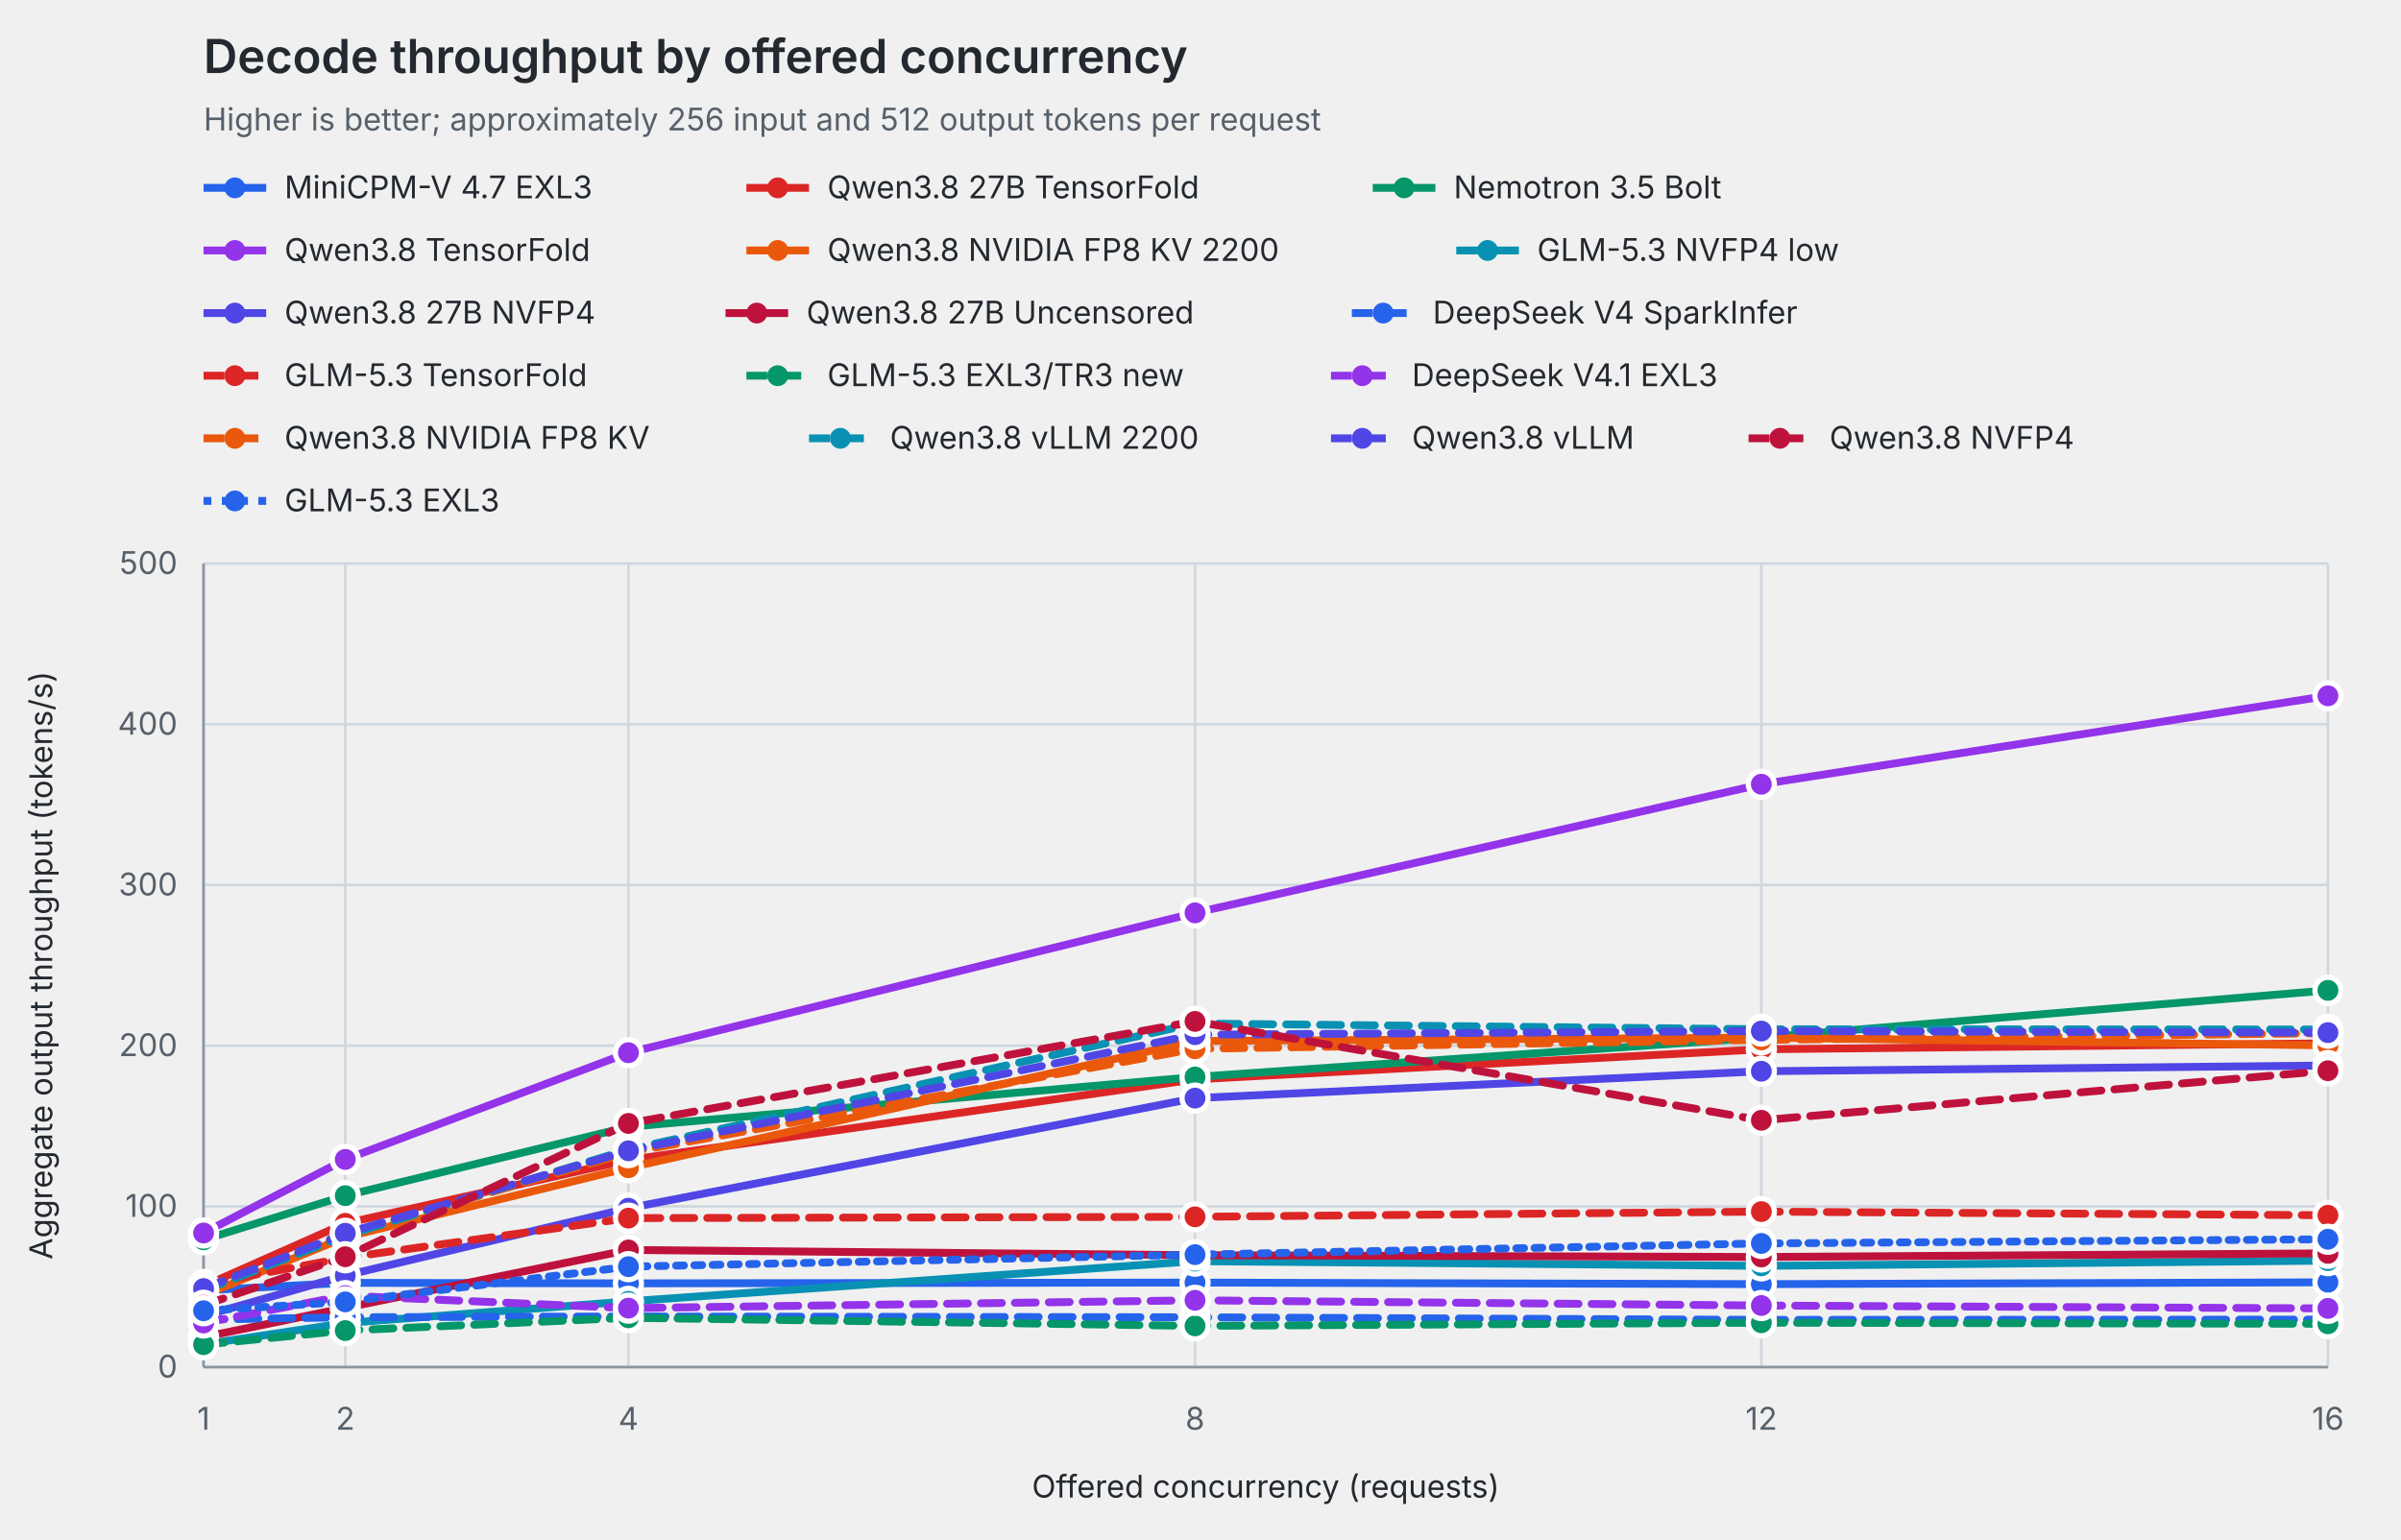
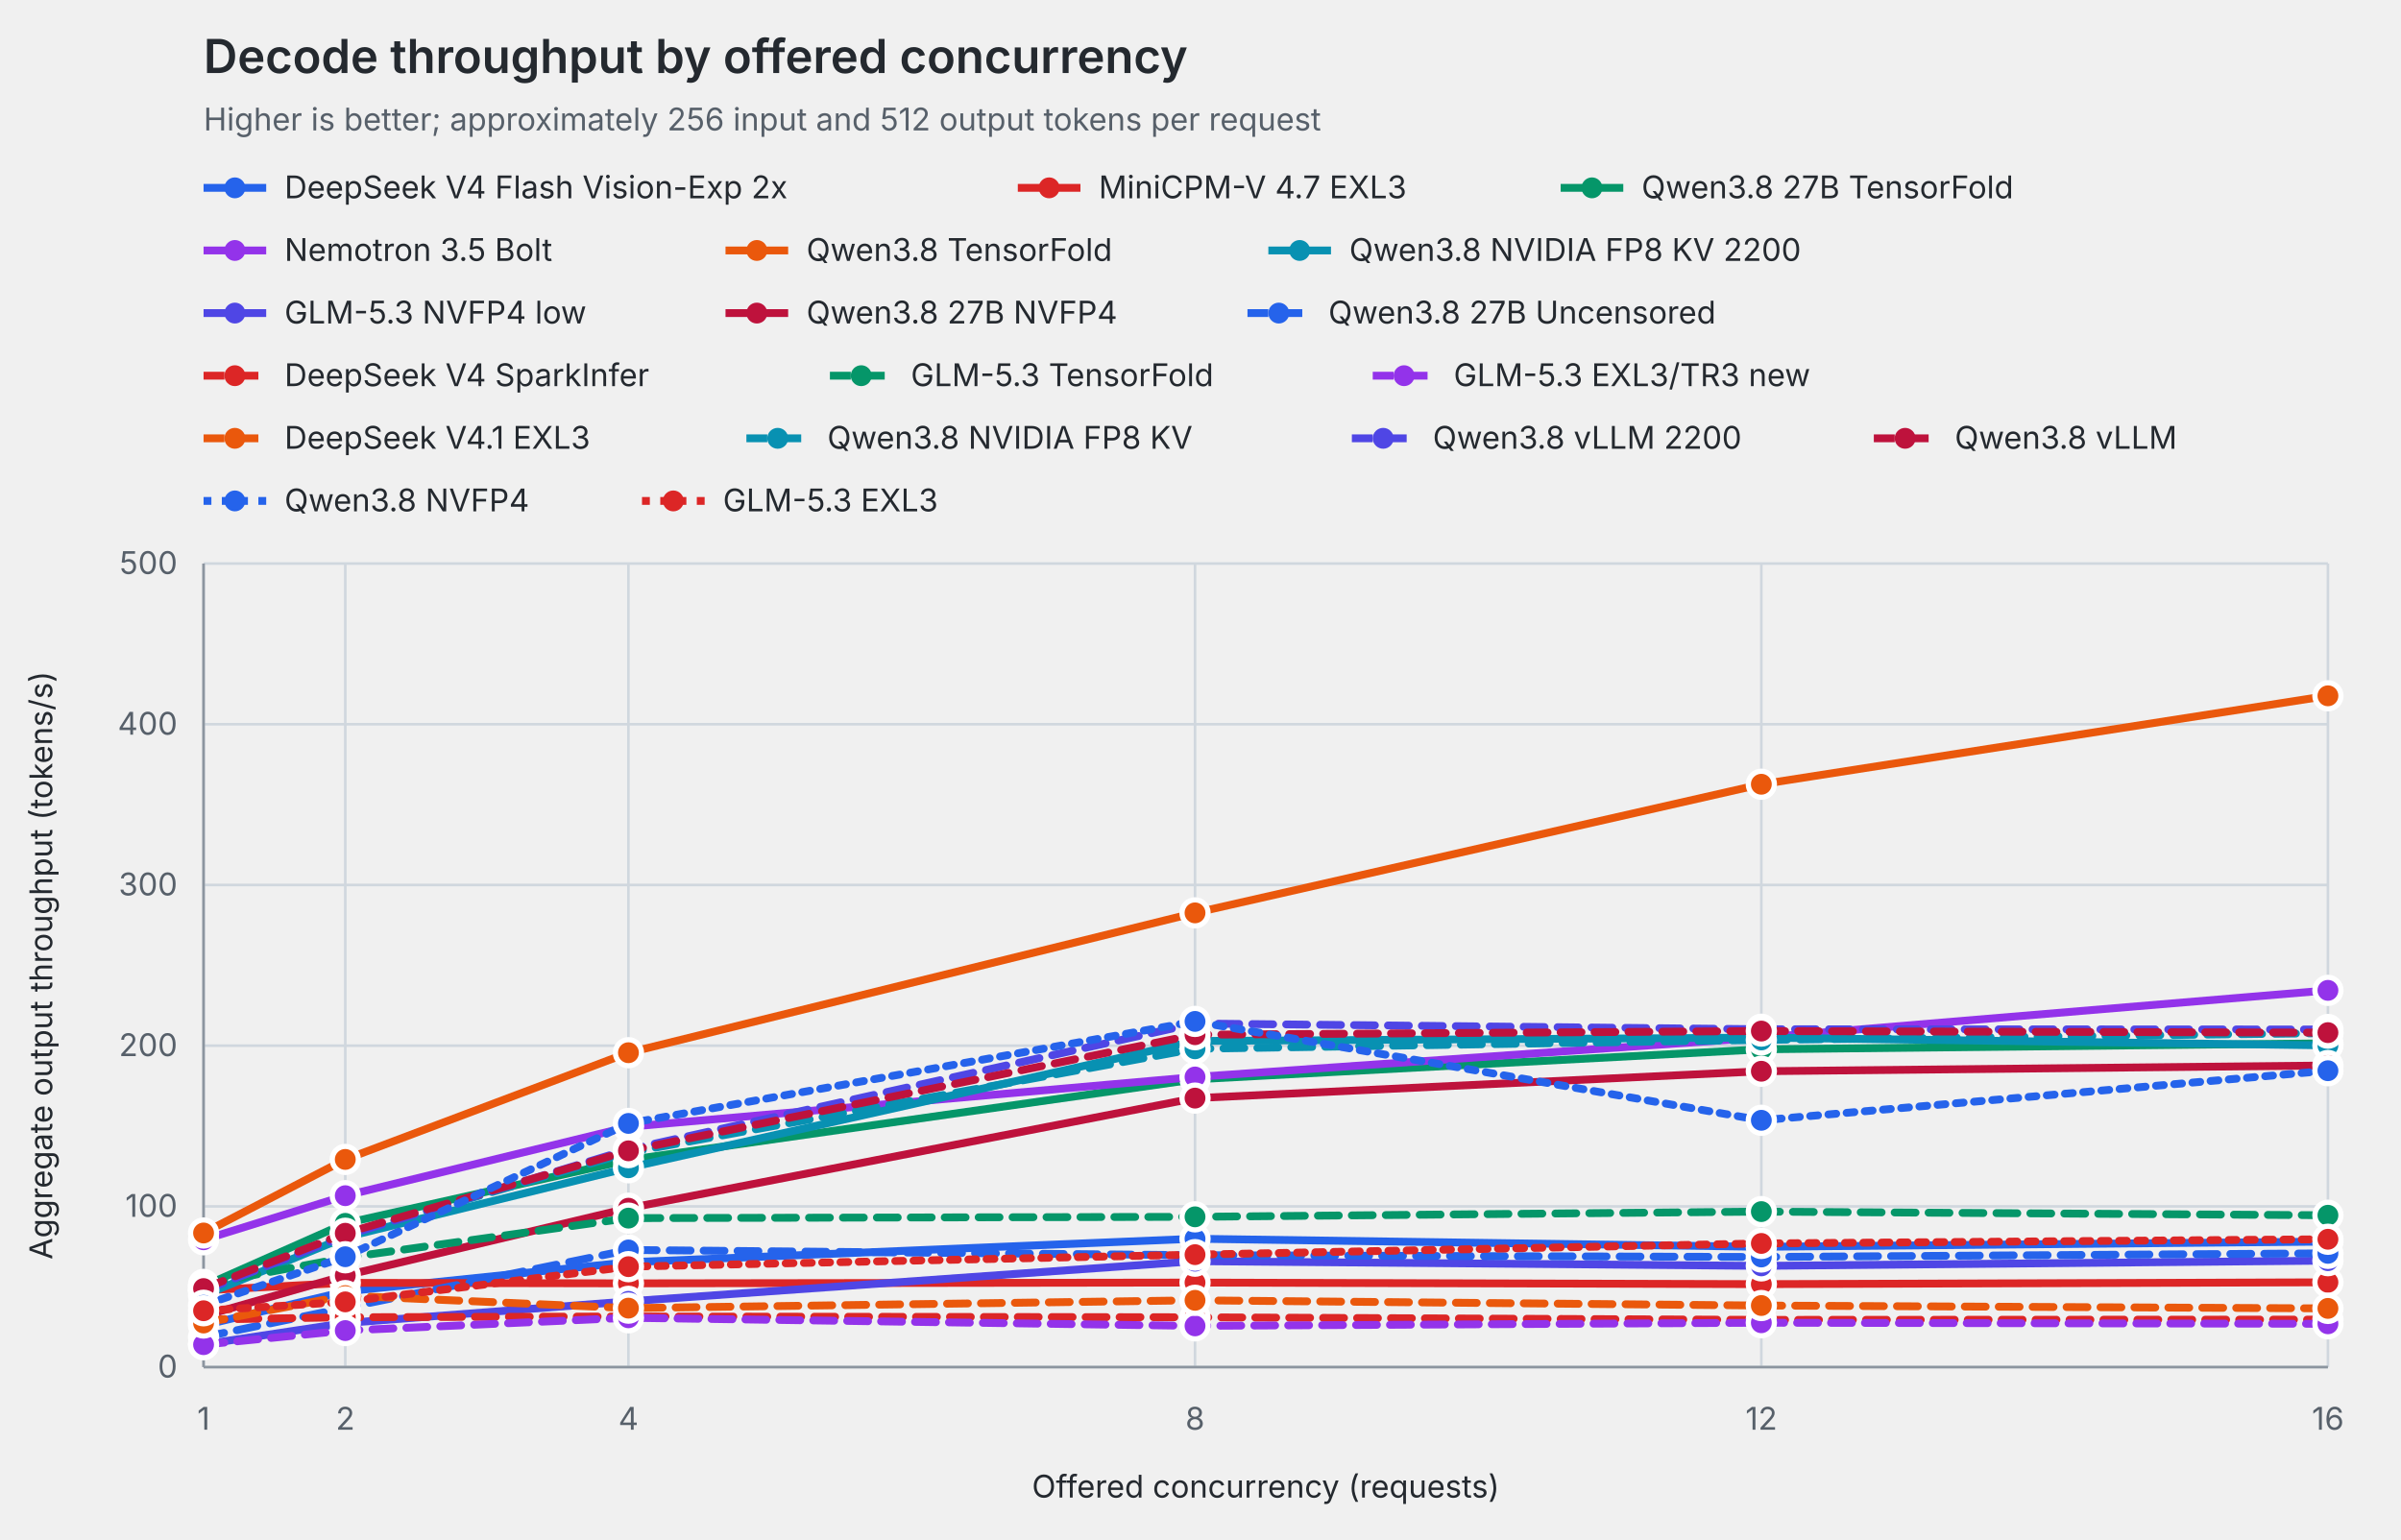
<svg xmlns="http://www.w3.org/2000/svg" width="920" height="590" viewBox="0 0 920 590" role="img" aria-labelledby="title desc">
  <style>
    :root { color-scheme: light dark; }
    text { font-family: ui-sans-serif, system-ui, -apple-system, BlinkMacSystemFont, "Segoe UI", sans-serif; fill: #24292f; font-size: 12px; }
    .title { font-size: 18px; font-weight: 600; }
    .subtitle, .tick { fill: #57606a; }
    .grid { stroke: #d0d7de; stroke-width: 1; }
    .axis { stroke: #8c959f; stroke-width: 1; }
    .series { fill: none; stroke-width: 3; stroke-linejoin: round; stroke-linecap: round; }
    .marker { stroke: #ffffff; stroke-width: 2; }
    @media (prefers-color-scheme: dark) {
      text { fill: #f0f6fc; }
      .subtitle, .tick { fill: #8c959f; }
      .grid { stroke: #30363d; }
      .axis { stroke: #6e7681; }
      .marker { stroke: #0d1117; }
    }
  </style>
  <text class="title" x="78" y="28">Decode throughput by offered concurrency</text>
  <text class="subtitle" x="78" y="50">Higher is better; approximately 256 input and 512 output tokens per request</text>
  <line x1="78" y1="72" x2="102" y2="72" stroke="#2563eb" stroke-width="3" stroke-dasharray="" />
  <circle cx="90" cy="72" r="4" fill="#2563eb" />
-   <text x="109" y="76">MiniCPM-V 4.7 EXL3</text>
-   <line x1="286" y1="72" x2="310" y2="72" stroke="#dc2626" stroke-width="3" stroke-dasharray="" />
-   <circle cx="298" cy="72" r="4" fill="#dc2626" />
-   <text x="317" y="76">Qwen3.8 27B TensorFold</text>
-   <line x1="526" y1="72" x2="550" y2="72" stroke="#059669" stroke-width="3" stroke-dasharray="" />
-   <circle cx="538" cy="72" r="4" fill="#059669" />
-   <text x="557" y="76">Nemotron 3.5 Bolt</text>
+   <text x="109" y="76">DeepSeek V4 Flash Vision-Exp 2x</text>
+   <line x1="390" y1="72" x2="414" y2="72" stroke="#dc2626" stroke-width="3" stroke-dasharray="" />
+   <circle cx="402" cy="72" r="4" fill="#dc2626" />
+   <text x="421" y="76">MiniCPM-V 4.7 EXL3</text>
+   <line x1="598" y1="72" x2="622" y2="72" stroke="#059669" stroke-width="3" stroke-dasharray="" />
+   <circle cx="610" cy="72" r="4" fill="#059669" />
+   <text x="629" y="76">Qwen3.8 27B TensorFold</text>
  <line x1="78" y1="96" x2="102" y2="96" stroke="#9333ea" stroke-width="3" stroke-dasharray="" />
  <circle cx="90" cy="96" r="4" fill="#9333ea" />
-   <text x="109" y="100">Qwen3.8 TensorFold</text>
-   <line x1="286" y1="96" x2="310" y2="96" stroke="#ea580c" stroke-width="3" stroke-dasharray="" />
-   <circle cx="298" cy="96" r="4" fill="#ea580c" />
-   <text x="317" y="100">Qwen3.8 NVIDIA FP8 KV 2200</text>
-   <line x1="558" y1="96" x2="582" y2="96" stroke="#0891b2" stroke-width="3" stroke-dasharray="" />
-   <circle cx="570" cy="96" r="4" fill="#0891b2" />
-   <text x="589" y="100">GLM-5.3 NVFP4 low</text>
+   <text x="109" y="100">Nemotron 3.5 Bolt</text>
+   <line x1="278" y1="96" x2="302" y2="96" stroke="#ea580c" stroke-width="3" stroke-dasharray="" />
+   <circle cx="290" cy="96" r="4" fill="#ea580c" />
+   <text x="309" y="100">Qwen3.8 TensorFold</text>
+   <line x1="486" y1="96" x2="510" y2="96" stroke="#0891b2" stroke-width="3" stroke-dasharray="" />
+   <circle cx="498" cy="96" r="4" fill="#0891b2" />
+   <text x="517" y="100">Qwen3.8 NVIDIA FP8 KV 2200</text>
  <line x1="78" y1="120" x2="102" y2="120" stroke="#4f46e5" stroke-width="3" stroke-dasharray="" />
  <circle cx="90" cy="120" r="4" fill="#4f46e5" />
-   <text x="109" y="124">Qwen3.8 27B NVFP4</text>
+   <text x="109" y="124">GLM-5.3 NVFP4 low</text>
  <line x1="278" y1="120" x2="302" y2="120" stroke="#be123c" stroke-width="3" stroke-dasharray="" />
  <circle cx="290" cy="120" r="4" fill="#be123c" />
-   <text x="309" y="124">Qwen3.8 27B Uncensored</text>
-   <line x1="518" y1="120" x2="542" y2="120" stroke="#2563eb" stroke-width="3" stroke-dasharray="8 5" />
-   <circle cx="530" cy="120" r="4" fill="#2563eb" />
-   <text x="549" y="124">DeepSeek V4 SparkInfer</text>
+   <text x="309" y="124">Qwen3.8 27B NVFP4</text>
+   <line x1="478" y1="120" x2="502" y2="120" stroke="#2563eb" stroke-width="3" stroke-dasharray="8 5" />
+   <circle cx="490" cy="120" r="4" fill="#2563eb" />
+   <text x="509" y="124">Qwen3.8 27B Uncensored</text>
  <line x1="78" y1="144" x2="102" y2="144" stroke="#dc2626" stroke-width="3" stroke-dasharray="8 5" />
  <circle cx="90" cy="144" r="4" fill="#dc2626" />
-   <text x="109" y="148">GLM-5.3 TensorFold</text>
-   <line x1="286" y1="144" x2="310" y2="144" stroke="#059669" stroke-width="3" stroke-dasharray="8 5" />
-   <circle cx="298" cy="144" r="4" fill="#059669" />
-   <text x="317" y="148">GLM-5.3 EXL3/TR3 new</text>
-   <line x1="510" y1="144" x2="534" y2="144" stroke="#9333ea" stroke-width="3" stroke-dasharray="8 5" />
-   <circle cx="522" cy="144" r="4" fill="#9333ea" />
-   <text x="541" y="148">DeepSeek V4.1 EXL3</text>
+   <text x="109" y="148">DeepSeek V4 SparkInfer</text>
+   <line x1="318" y1="144" x2="342" y2="144" stroke="#059669" stroke-width="3" stroke-dasharray="8 5" />
+   <circle cx="330" cy="144" r="4" fill="#059669" />
+   <text x="349" y="148">GLM-5.3 TensorFold</text>
+   <line x1="526" y1="144" x2="550" y2="144" stroke="#9333ea" stroke-width="3" stroke-dasharray="8 5" />
+   <circle cx="538" cy="144" r="4" fill="#9333ea" />
+   <text x="557" y="148">GLM-5.3 EXL3/TR3 new</text>
  <line x1="78" y1="168" x2="102" y2="168" stroke="#ea580c" stroke-width="3" stroke-dasharray="8 5" />
  <circle cx="90" cy="168" r="4" fill="#ea580c" />
-   <text x="109" y="172">Qwen3.8 NVIDIA FP8 KV</text>
-   <line x1="310" y1="168" x2="334" y2="168" stroke="#0891b2" stroke-width="3" stroke-dasharray="8 5" />
-   <circle cx="322" cy="168" r="4" fill="#0891b2" />
-   <text x="341" y="172">Qwen3.8 vLLM 2200</text>
-   <line x1="510" y1="168" x2="534" y2="168" stroke="#4f46e5" stroke-width="3" stroke-dasharray="8 5" />
-   <circle cx="522" cy="168" r="4" fill="#4f46e5" />
-   <text x="541" y="172">Qwen3.8 vLLM</text>
-   <line x1="670" y1="168" x2="694" y2="168" stroke="#be123c" stroke-width="3" stroke-dasharray="8 5" />
-   <circle cx="682" cy="168" r="4" fill="#be123c" />
-   <text x="701" y="172">Qwen3.8 NVFP4</text>
+   <text x="109" y="172">DeepSeek V4.1 EXL3</text>
+   <line x1="286" y1="168" x2="310" y2="168" stroke="#0891b2" stroke-width="3" stroke-dasharray="8 5" />
+   <circle cx="298" cy="168" r="4" fill="#0891b2" />
+   <text x="317" y="172">Qwen3.8 NVIDIA FP8 KV</text>
+   <line x1="518" y1="168" x2="542" y2="168" stroke="#4f46e5" stroke-width="3" stroke-dasharray="8 5" />
+   <circle cx="530" cy="168" r="4" fill="#4f46e5" />
+   <text x="549" y="172">Qwen3.8 vLLM 2200</text>
+   <line x1="718" y1="168" x2="742" y2="168" stroke="#be123c" stroke-width="3" stroke-dasharray="8 5" />
+   <circle cx="730" cy="168" r="4" fill="#be123c" />
+   <text x="749" y="172">Qwen3.8 vLLM</text>
  <line x1="78" y1="192" x2="102" y2="192" stroke="#2563eb" stroke-width="3" stroke-dasharray="3 4" />
  <circle cx="90" cy="192" r="4" fill="#2563eb" />
-   <text x="109" y="196">GLM-5.3 EXL3</text>
+   <text x="109" y="196">Qwen3.8 NVFP4</text>
+   <line x1="246" y1="192" x2="270" y2="192" stroke="#dc2626" stroke-width="3" stroke-dasharray="3 4" />
+   <circle cx="258" cy="192" r="4" fill="#dc2626" />
+   <text x="277" y="196">GLM-5.3 EXL3</text>
  <line class="grid" x1="78" y1="524.0" x2="892" y2="524.0" />
  <text class="tick" x="68" y="528.0" text-anchor="end">0</text>
  <line class="grid" x1="78" y1="462.4" x2="892" y2="462.4" />
  <text class="tick" x="68" y="466.4" text-anchor="end">100</text>
  <line class="grid" x1="78" y1="400.8" x2="892" y2="400.8" />
  <text class="tick" x="68" y="404.8" text-anchor="end">200</text>
  <line class="grid" x1="78" y1="339.2" x2="892" y2="339.2" />
  <text class="tick" x="68" y="343.2" text-anchor="end">300</text>
  <line class="grid" x1="78" y1="277.6" x2="892" y2="277.6" />
  <text class="tick" x="68" y="281.6" text-anchor="end">400</text>
  <line class="grid" x1="78" y1="216.0" x2="892" y2="216.0" />
  <text class="tick" x="68" y="220.0" text-anchor="end">500</text>
  <line class="grid" x1="78.0" y1="216" x2="78.0" y2="524" />
  <text class="tick" x="78.0" y="548" text-anchor="middle">1</text>
  <line class="grid" x1="132.3" y1="216" x2="132.3" y2="524" />
  <text class="tick" x="132.3" y="548" text-anchor="middle">2</text>
  <line class="grid" x1="240.8" y1="216" x2="240.8" y2="524" />
  <text class="tick" x="240.8" y="548" text-anchor="middle">4</text>
  <line class="grid" x1="457.9" y1="216" x2="457.9" y2="524" />
  <text class="tick" x="457.9" y="548" text-anchor="middle">8</text>
  <line class="grid" x1="674.9" y1="216" x2="674.9" y2="524" />
  <text class="tick" x="674.9" y="548" text-anchor="middle">12</text>
  <line class="grid" x1="892.0" y1="216" x2="892.0" y2="524" />
  <text class="tick" x="892.0" y="548" text-anchor="middle">16</text>
  <line class="axis" x1="78" y1="524" x2="892" y2="524" />
  <line class="axis" x1="78" y1="216" x2="78" y2="524" />
  <text x="485.0" y="574" text-anchor="middle">Offered concurrency (requests)</text>
  <text transform="translate(20 370.0) rotate(-90)" text-anchor="middle">Aggregate output throughput (tokens/s)</text>
-   <path class="series" d="M 78.0 494.6 L 132.3 491.7 L 240.8 491.9 L 457.9 491.6 L 674.9 492.2 L 892.0 491.5" stroke="#2563eb" stroke-dasharray="" />
-   <circle class="marker" cx="78.0" cy="494.6" r="5" fill="#2563eb" />
-   <circle class="marker" cx="132.3" cy="491.7" r="5" fill="#2563eb" />
-   <circle class="marker" cx="240.8" cy="491.9" r="5" fill="#2563eb" />
-   <circle class="marker" cx="457.9" cy="491.6" r="5" fill="#2563eb" />
-   <circle class="marker" cx="674.9" cy="492.2" r="5" fill="#2563eb" />
-   <circle class="marker" cx="892.0" cy="491.5" r="5" fill="#2563eb" />
-   <path class="series" d="M 78.0 493.0 L 132.3 468.9 L 240.8 444.6 L 457.9 413.7 L 674.9 402.2 L 892.0 399.9" stroke="#dc2626" stroke-dasharray="" />
-   <circle class="marker" cx="78.0" cy="493.0" r="5" fill="#dc2626" />
-   <circle class="marker" cx="132.3" cy="468.9" r="5" fill="#dc2626" />
-   <circle class="marker" cx="240.8" cy="444.6" r="5" fill="#dc2626" />
-   <circle class="marker" cx="457.9" cy="413.7" r="5" fill="#dc2626" />
-   <circle class="marker" cx="674.9" cy="402.2" r="5" fill="#dc2626" />
-   <circle class="marker" cx="892.0" cy="399.9" r="5" fill="#dc2626" />
-   <path class="series" d="M 78.0 475.2 L 132.3 458.3 L 240.8 431.9 L 457.9 412.8 L 674.9 397.7 L 892.0 379.6" stroke="#059669" stroke-dasharray="" />
-   <circle class="marker" cx="78.0" cy="475.2" r="5" fill="#059669" />
-   <circle class="marker" cx="132.3" cy="458.3" r="5" fill="#059669" />
-   <circle class="marker" cx="240.8" cy="431.9" r="5" fill="#059669" />
-   <circle class="marker" cx="457.9" cy="412.8" r="5" fill="#059669" />
-   <circle class="marker" cx="674.9" cy="397.7" r="5" fill="#059669" />
-   <circle class="marker" cx="892.0" cy="379.6" r="5" fill="#059669" />
-   <path class="series" d="M 78.0 472.6 L 132.3 444.4 L 240.8 403.5 L 457.9 349.9 L 674.9 300.6 L 892.0 266.7" stroke="#9333ea" stroke-dasharray="" />
-   <circle class="marker" cx="78.0" cy="472.6" r="5" fill="#9333ea" />
-   <circle class="marker" cx="132.3" cy="444.4" r="5" fill="#9333ea" />
-   <circle class="marker" cx="240.8" cy="403.5" r="5" fill="#9333ea" />
-   <circle class="marker" cx="457.9" cy="349.9" r="5" fill="#9333ea" />
-   <circle class="marker" cx="674.9" cy="300.6" r="5" fill="#9333ea" />
-   <circle class="marker" cx="892.0" cy="266.7" r="5" fill="#9333ea" />
-   <path class="series" d="M 78.0 496.5 L 132.3 474.2 L 240.8 447.6 L 457.9 399.0 L 674.9 397.7 L 892.0 400.7" stroke="#ea580c" stroke-dasharray="" />
-   <circle class="marker" cx="78.0" cy="496.5" r="5" fill="#ea580c" />
-   <circle class="marker" cx="132.3" cy="474.2" r="5" fill="#ea580c" />
-   <circle class="marker" cx="240.8" cy="447.6" r="5" fill="#ea580c" />
-   <circle class="marker" cx="457.9" cy="399.0" r="5" fill="#ea580c" />
-   <circle class="marker" cx="674.9" cy="397.7" r="5" fill="#ea580c" />
-   <circle class="marker" cx="892.0" cy="400.7" r="5" fill="#ea580c" />
-   <path class="series" d="M 78.0 515.3 L 132.3 507.1 L 240.8 498.8 L 457.9 483.4 L 674.9 485.2 L 892.0 483.2" stroke="#0891b2" stroke-dasharray="" />
-   <circle class="marker" cx="78.0" cy="515.3" r="5" fill="#0891b2" />
-   <circle class="marker" cx="132.3" cy="507.1" r="5" fill="#0891b2" />
-   <circle class="marker" cx="240.8" cy="498.8" r="5" fill="#0891b2" />
-   <circle class="marker" cx="457.9" cy="483.4" r="5" fill="#0891b2" />
-   <circle class="marker" cx="674.9" cy="485.2" r="5" fill="#0891b2" />
-   <circle class="marker" cx="892.0" cy="483.2" r="5" fill="#0891b2" />
-   <path class="series" d="M 78.0 504.4 L 132.3 488.9 L 240.8 463.1 L 457.9 420.9 L 674.9 410.6 L 892.0 408.4" stroke="#4f46e5" stroke-dasharray="" />
-   <circle class="marker" cx="78.0" cy="504.4" r="5" fill="#4f46e5" />
-   <circle class="marker" cx="132.3" cy="488.9" r="5" fill="#4f46e5" />
-   <circle class="marker" cx="240.8" cy="463.1" r="5" fill="#4f46e5" />
-   <circle class="marker" cx="457.9" cy="420.9" r="5" fill="#4f46e5" />
-   <circle class="marker" cx="674.9" cy="410.6" r="5" fill="#4f46e5" />
-   <circle class="marker" cx="892.0" cy="408.4" r="5" fill="#4f46e5" />
-   <path class="series" d="M 78.0 512.5 L 132.3 501.3 L 240.8 479.1 L 457.9 481.1 L 674.9 481.8 L 892.0 480.4" stroke="#be123c" stroke-dasharray="" />
-   <circle class="marker" cx="78.0" cy="512.5" r="5" fill="#be123c" />
-   <circle class="marker" cx="132.3" cy="501.3" r="5" fill="#be123c" />
-   <circle class="marker" cx="240.8" cy="479.1" r="5" fill="#be123c" />
-   <circle class="marker" cx="457.9" cy="481.1" r="5" fill="#be123c" />
-   <circle class="marker" cx="674.9" cy="481.8" r="5" fill="#be123c" />
-   <circle class="marker" cx="892.0" cy="480.4" r="5" fill="#be123c" />
-   <path class="series" d="M 78.0 505.8 L 132.3 504.9 L 240.8 504.6 L 457.9 504.9 L 674.9 505.9 L 892.0 505.8" stroke="#2563eb" stroke-dasharray="8 5" />
-   <circle class="marker" cx="78.0" cy="505.8" r="5" fill="#2563eb" />
-   <circle class="marker" cx="132.3" cy="504.9" r="5" fill="#2563eb" />
-   <circle class="marker" cx="240.8" cy="504.6" r="5" fill="#2563eb" />
-   <circle class="marker" cx="457.9" cy="504.9" r="5" fill="#2563eb" />
-   <circle class="marker" cx="674.9" cy="505.9" r="5" fill="#2563eb" />
-   <circle class="marker" cx="892.0" cy="505.8" r="5" fill="#2563eb" />
-   <path class="series" d="M 78.0 492.3 L 132.3 482.1 L 240.8 466.9 L 457.9 466.4 L 674.9 464.4 L 892.0 465.8" stroke="#dc2626" stroke-dasharray="8 5" />
-   <circle class="marker" cx="78.0" cy="492.3" r="5" fill="#dc2626" />
-   <circle class="marker" cx="132.3" cy="482.1" r="5" fill="#dc2626" />
-   <circle class="marker" cx="240.8" cy="466.9" r="5" fill="#dc2626" />
-   <circle class="marker" cx="457.9" cy="466.4" r="5" fill="#dc2626" />
-   <circle class="marker" cx="674.9" cy="464.4" r="5" fill="#dc2626" />
-   <circle class="marker" cx="892.0" cy="465.8" r="5" fill="#dc2626" />
-   <path class="series" d="M 78.0 515.4 L 132.3 510.0 L 240.8 505.1 L 457.9 508.2 L 674.9 507.0 L 892.0 507.4" stroke="#059669" stroke-dasharray="8 5" />
-   <circle class="marker" cx="78.0" cy="515.4" r="5" fill="#059669" />
-   <circle class="marker" cx="132.3" cy="510.0" r="5" fill="#059669" />
-   <circle class="marker" cx="240.8" cy="505.1" r="5" fill="#059669" />
-   <circle class="marker" cx="457.9" cy="508.2" r="5" fill="#059669" />
-   <circle class="marker" cx="674.9" cy="507.0" r="5" fill="#059669" />
-   <circle class="marker" cx="892.0" cy="507.4" r="5" fill="#059669" />
-   <path class="series" d="M 78.0 507.1 L 132.3 496.6 L 240.8 501.4 L 457.9 498.4 L 674.9 500.4 L 892.0 501.5" stroke="#9333ea" stroke-dasharray="8 5" />
-   <circle class="marker" cx="78.0" cy="507.1" r="5" fill="#9333ea" />
-   <circle class="marker" cx="132.3" cy="496.6" r="5" fill="#9333ea" />
-   <circle class="marker" cx="240.8" cy="501.4" r="5" fill="#9333ea" />
-   <circle class="marker" cx="457.9" cy="498.4" r="5" fill="#9333ea" />
-   <circle class="marker" cx="674.9" cy="500.4" r="5" fill="#9333ea" />
-   <circle class="marker" cx="892.0" cy="501.5" r="5" fill="#9333ea" />
-   <path class="series" d="M 78.0 494.8 L 132.3 473.2 L 240.8 441.8 L 457.9 402.0 L 674.9 398.6 L 892.0 396.0" stroke="#ea580c" stroke-dasharray="8 5" />
-   <circle class="marker" cx="78.0" cy="494.8" r="5" fill="#ea580c" />
-   <circle class="marker" cx="132.3" cy="473.2" r="5" fill="#ea580c" />
-   <circle class="marker" cx="240.8" cy="441.8" r="5" fill="#ea580c" />
-   <circle class="marker" cx="457.9" cy="402.0" r="5" fill="#ea580c" />
-   <circle class="marker" cx="674.9" cy="398.6" r="5" fill="#ea580c" />
-   <circle class="marker" cx="892.0" cy="396.0" r="5" fill="#ea580c" />
-   <path class="series" d="M 78.0 494.7 L 132.3 473.6 L 240.8 440.6 L 457.9 392.3 L 674.9 394.5 L 892.0 394.6" stroke="#0891b2" stroke-dasharray="8 5" />
-   <circle class="marker" cx="78.0" cy="494.7" r="5" fill="#0891b2" />
-   <circle class="marker" cx="132.3" cy="473.6" r="5" fill="#0891b2" />
-   <circle class="marker" cx="240.8" cy="440.6" r="5" fill="#0891b2" />
-   <circle class="marker" cx="457.9" cy="392.3" r="5" fill="#0891b2" />
-   <circle class="marker" cx="674.9" cy="394.5" r="5" fill="#0891b2" />
-   <circle class="marker" cx="892.0" cy="394.6" r="5" fill="#0891b2" />
-   <path class="series" d="M 78.0 493.9 L 132.3 472.7 L 240.8 441.1 L 457.9 396.6 L 674.9 395.2 L 892.0 395.8" stroke="#4f46e5" stroke-dasharray="8 5" />
-   <circle class="marker" cx="78.0" cy="493.9" r="5" fill="#4f46e5" />
-   <circle class="marker" cx="132.3" cy="472.7" r="5" fill="#4f46e5" />
-   <circle class="marker" cx="240.8" cy="441.1" r="5" fill="#4f46e5" />
-   <circle class="marker" cx="457.9" cy="396.6" r="5" fill="#4f46e5" />
-   <circle class="marker" cx="674.9" cy="395.2" r="5" fill="#4f46e5" />
-   <circle class="marker" cx="892.0" cy="395.8" r="5" fill="#4f46e5" />
-   <path class="series" d="M 78.0 500.3 L 132.3 481.7 L 240.8 430.6 L 457.9 391.5 L 674.9 429.4 L 892.0 410.4" stroke="#be123c" stroke-dasharray="8 5" />
-   <circle class="marker" cx="78.0" cy="500.3" r="5" fill="#be123c" />
-   <circle class="marker" cx="132.3" cy="481.7" r="5" fill="#be123c" />
-   <circle class="marker" cx="240.8" cy="430.6" r="5" fill="#be123c" />
-   <circle class="marker" cx="457.9" cy="391.5" r="5" fill="#be123c" />
-   <circle class="marker" cx="674.9" cy="429.4" r="5" fill="#be123c" />
-   <circle class="marker" cx="892.0" cy="410.4" r="5" fill="#be123c" />
-   <path class="series" d="M 78.0 502.4 L 132.3 499.0 L 240.8 485.5 L 457.9 480.9 L 674.9 476.6 L 892.0 475.0" stroke="#2563eb" stroke-dasharray="3 4" />
-   <circle class="marker" cx="78.0" cy="502.4" r="5" fill="#2563eb" />
-   <circle class="marker" cx="132.3" cy="499.0" r="5" fill="#2563eb" />
-   <circle class="marker" cx="240.8" cy="485.5" r="5" fill="#2563eb" />
-   <circle class="marker" cx="457.9" cy="480.9" r="5" fill="#2563eb" />
-   <circle class="marker" cx="674.9" cy="476.6" r="5" fill="#2563eb" />
-   <circle class="marker" cx="892.0" cy="475.0" r="5" fill="#2563eb" />
+   <path class="series" d="M 78.0 508.0 L 132.3 495.0 L 240.8 483.8 L 457.9 474.8 L 674.9 477.9 L 892.0 475.9" stroke="#2563eb" stroke-dasharray="" />
+   <circle class="marker" cx="78.0" cy="508.0" r="5" fill="#2563eb" />
+   <circle class="marker" cx="132.3" cy="495.0" r="5" fill="#2563eb" />
+   <circle class="marker" cx="240.8" cy="483.8" r="5" fill="#2563eb" />
+   <circle class="marker" cx="457.9" cy="474.8" r="5" fill="#2563eb" />
+   <circle class="marker" cx="674.9" cy="477.9" r="5" fill="#2563eb" />
+   <circle class="marker" cx="892.0" cy="475.9" r="5" fill="#2563eb" />
+   <path class="series" d="M 78.0 494.6 L 132.3 491.7 L 240.8 491.9 L 457.9 491.6 L 674.9 492.2 L 892.0 491.5" stroke="#dc2626" stroke-dasharray="" />
+   <circle class="marker" cx="78.0" cy="494.6" r="5" fill="#dc2626" />
+   <circle class="marker" cx="132.3" cy="491.7" r="5" fill="#dc2626" />
+   <circle class="marker" cx="240.8" cy="491.9" r="5" fill="#dc2626" />
+   <circle class="marker" cx="457.9" cy="491.6" r="5" fill="#dc2626" />
+   <circle class="marker" cx="674.9" cy="492.2" r="5" fill="#dc2626" />
+   <circle class="marker" cx="892.0" cy="491.5" r="5" fill="#dc2626" />
+   <path class="series" d="M 78.0 493.0 L 132.3 468.9 L 240.8 444.6 L 457.9 413.7 L 674.9 402.2 L 892.0 399.9" stroke="#059669" stroke-dasharray="" />
+   <circle class="marker" cx="78.0" cy="493.0" r="5" fill="#059669" />
+   <circle class="marker" cx="132.3" cy="468.9" r="5" fill="#059669" />
+   <circle class="marker" cx="240.8" cy="444.6" r="5" fill="#059669" />
+   <circle class="marker" cx="457.9" cy="413.7" r="5" fill="#059669" />
+   <circle class="marker" cx="674.9" cy="402.2" r="5" fill="#059669" />
+   <circle class="marker" cx="892.0" cy="399.9" r="5" fill="#059669" />
+   <path class="series" d="M 78.0 475.2 L 132.3 458.3 L 240.8 431.9 L 457.9 412.8 L 674.9 397.7 L 892.0 379.6" stroke="#9333ea" stroke-dasharray="" />
+   <circle class="marker" cx="78.0" cy="475.2" r="5" fill="#9333ea" />
+   <circle class="marker" cx="132.3" cy="458.3" r="5" fill="#9333ea" />
+   <circle class="marker" cx="240.8" cy="431.9" r="5" fill="#9333ea" />
+   <circle class="marker" cx="457.9" cy="412.8" r="5" fill="#9333ea" />
+   <circle class="marker" cx="674.9" cy="397.7" r="5" fill="#9333ea" />
+   <circle class="marker" cx="892.0" cy="379.6" r="5" fill="#9333ea" />
+   <path class="series" d="M 78.0 472.6 L 132.3 444.4 L 240.8 403.5 L 457.9 349.9 L 674.9 300.6 L 892.0 266.7" stroke="#ea580c" stroke-dasharray="" />
+   <circle class="marker" cx="78.0" cy="472.6" r="5" fill="#ea580c" />
+   <circle class="marker" cx="132.3" cy="444.4" r="5" fill="#ea580c" />
+   <circle class="marker" cx="240.8" cy="403.5" r="5" fill="#ea580c" />
+   <circle class="marker" cx="457.9" cy="349.9" r="5" fill="#ea580c" />
+   <circle class="marker" cx="674.9" cy="300.6" r="5" fill="#ea580c" />
+   <circle class="marker" cx="892.0" cy="266.7" r="5" fill="#ea580c" />
+   <path class="series" d="M 78.0 496.5 L 132.3 474.2 L 240.8 447.6 L 457.9 399.0 L 674.9 397.7 L 892.0 400.7" stroke="#0891b2" stroke-dasharray="" />
+   <circle class="marker" cx="78.0" cy="496.5" r="5" fill="#0891b2" />
+   <circle class="marker" cx="132.3" cy="474.2" r="5" fill="#0891b2" />
+   <circle class="marker" cx="240.8" cy="447.6" r="5" fill="#0891b2" />
+   <circle class="marker" cx="457.9" cy="399.0" r="5" fill="#0891b2" />
+   <circle class="marker" cx="674.9" cy="397.7" r="5" fill="#0891b2" />
+   <circle class="marker" cx="892.0" cy="400.7" r="5" fill="#0891b2" />
+   <path class="series" d="M 78.0 515.3 L 132.3 507.1 L 240.8 498.8 L 457.9 483.4 L 674.9 485.2 L 892.0 483.2" stroke="#4f46e5" stroke-dasharray="" />
+   <circle class="marker" cx="78.0" cy="515.3" r="5" fill="#4f46e5" />
+   <circle class="marker" cx="132.3" cy="507.1" r="5" fill="#4f46e5" />
+   <circle class="marker" cx="240.8" cy="498.8" r="5" fill="#4f46e5" />
+   <circle class="marker" cx="457.9" cy="483.4" r="5" fill="#4f46e5" />
+   <circle class="marker" cx="674.9" cy="485.2" r="5" fill="#4f46e5" />
+   <circle class="marker" cx="892.0" cy="483.2" r="5" fill="#4f46e5" />
+   <path class="series" d="M 78.0 504.4 L 132.3 488.9 L 240.8 463.1 L 457.9 420.9 L 674.9 410.6 L 892.0 408.4" stroke="#be123c" stroke-dasharray="" />
+   <circle class="marker" cx="78.0" cy="504.4" r="5" fill="#be123c" />
+   <circle class="marker" cx="132.3" cy="488.9" r="5" fill="#be123c" />
+   <circle class="marker" cx="240.8" cy="463.1" r="5" fill="#be123c" />
+   <circle class="marker" cx="457.9" cy="420.9" r="5" fill="#be123c" />
+   <circle class="marker" cx="674.9" cy="410.6" r="5" fill="#be123c" />
+   <circle class="marker" cx="892.0" cy="408.4" r="5" fill="#be123c" />
+   <path class="series" d="M 78.0 512.5 L 132.3 501.3 L 240.8 479.1 L 457.9 481.1 L 674.9 481.8 L 892.0 480.4" stroke="#2563eb" stroke-dasharray="8 5" />
+   <circle class="marker" cx="78.0" cy="512.5" r="5" fill="#2563eb" />
+   <circle class="marker" cx="132.3" cy="501.3" r="5" fill="#2563eb" />
+   <circle class="marker" cx="240.8" cy="479.1" r="5" fill="#2563eb" />
+   <circle class="marker" cx="457.9" cy="481.1" r="5" fill="#2563eb" />
+   <circle class="marker" cx="674.9" cy="481.8" r="5" fill="#2563eb" />
+   <circle class="marker" cx="892.0" cy="480.4" r="5" fill="#2563eb" />
+   <path class="series" d="M 78.0 505.8 L 132.3 504.9 L 240.8 504.6 L 457.9 504.9 L 674.9 505.9 L 892.0 505.8" stroke="#dc2626" stroke-dasharray="8 5" />
+   <circle class="marker" cx="78.0" cy="505.8" r="5" fill="#dc2626" />
+   <circle class="marker" cx="132.3" cy="504.9" r="5" fill="#dc2626" />
+   <circle class="marker" cx="240.8" cy="504.6" r="5" fill="#dc2626" />
+   <circle class="marker" cx="457.9" cy="504.9" r="5" fill="#dc2626" />
+   <circle class="marker" cx="674.9" cy="505.9" r="5" fill="#dc2626" />
+   <circle class="marker" cx="892.0" cy="505.8" r="5" fill="#dc2626" />
+   <path class="series" d="M 78.0 492.3 L 132.3 482.1 L 240.8 466.9 L 457.9 466.4 L 674.9 464.4 L 892.0 465.8" stroke="#059669" stroke-dasharray="8 5" />
+   <circle class="marker" cx="78.0" cy="492.3" r="5" fill="#059669" />
+   <circle class="marker" cx="132.3" cy="482.1" r="5" fill="#059669" />
+   <circle class="marker" cx="240.8" cy="466.9" r="5" fill="#059669" />
+   <circle class="marker" cx="457.9" cy="466.4" r="5" fill="#059669" />
+   <circle class="marker" cx="674.9" cy="464.4" r="5" fill="#059669" />
+   <circle class="marker" cx="892.0" cy="465.8" r="5" fill="#059669" />
+   <path class="series" d="M 78.0 515.4 L 132.3 510.0 L 240.8 505.1 L 457.9 508.2 L 674.9 507.0 L 892.0 507.4" stroke="#9333ea" stroke-dasharray="8 5" />
+   <circle class="marker" cx="78.0" cy="515.4" r="5" fill="#9333ea" />
+   <circle class="marker" cx="132.3" cy="510.0" r="5" fill="#9333ea" />
+   <circle class="marker" cx="240.8" cy="505.1" r="5" fill="#9333ea" />
+   <circle class="marker" cx="457.9" cy="508.2" r="5" fill="#9333ea" />
+   <circle class="marker" cx="674.9" cy="507.0" r="5" fill="#9333ea" />
+   <circle class="marker" cx="892.0" cy="507.4" r="5" fill="#9333ea" />
+   <path class="series" d="M 78.0 507.1 L 132.3 496.6 L 240.8 501.4 L 457.9 498.4 L 674.9 500.4 L 892.0 501.5" stroke="#ea580c" stroke-dasharray="8 5" />
+   <circle class="marker" cx="78.0" cy="507.1" r="5" fill="#ea580c" />
+   <circle class="marker" cx="132.3" cy="496.6" r="5" fill="#ea580c" />
+   <circle class="marker" cx="240.8" cy="501.4" r="5" fill="#ea580c" />
+   <circle class="marker" cx="457.9" cy="498.4" r="5" fill="#ea580c" />
+   <circle class="marker" cx="674.9" cy="500.4" r="5" fill="#ea580c" />
+   <circle class="marker" cx="892.0" cy="501.5" r="5" fill="#ea580c" />
+   <path class="series" d="M 78.0 494.8 L 132.3 473.2 L 240.8 441.8 L 457.9 402.0 L 674.9 398.6 L 892.0 396.0" stroke="#0891b2" stroke-dasharray="8 5" />
+   <circle class="marker" cx="78.0" cy="494.8" r="5" fill="#0891b2" />
+   <circle class="marker" cx="132.3" cy="473.2" r="5" fill="#0891b2" />
+   <circle class="marker" cx="240.8" cy="441.8" r="5" fill="#0891b2" />
+   <circle class="marker" cx="457.9" cy="402.0" r="5" fill="#0891b2" />
+   <circle class="marker" cx="674.9" cy="398.6" r="5" fill="#0891b2" />
+   <circle class="marker" cx="892.0" cy="396.0" r="5" fill="#0891b2" />
+   <path class="series" d="M 78.0 494.7 L 132.3 473.6 L 240.8 440.6 L 457.9 392.3 L 674.9 394.5 L 892.0 394.6" stroke="#4f46e5" stroke-dasharray="8 5" />
+   <circle class="marker" cx="78.0" cy="494.7" r="5" fill="#4f46e5" />
+   <circle class="marker" cx="132.3" cy="473.6" r="5" fill="#4f46e5" />
+   <circle class="marker" cx="240.8" cy="440.6" r="5" fill="#4f46e5" />
+   <circle class="marker" cx="457.9" cy="392.3" r="5" fill="#4f46e5" />
+   <circle class="marker" cx="674.9" cy="394.5" r="5" fill="#4f46e5" />
+   <circle class="marker" cx="892.0" cy="394.6" r="5" fill="#4f46e5" />
+   <path class="series" d="M 78.0 493.9 L 132.3 472.7 L 240.8 441.1 L 457.9 396.6 L 674.9 395.2 L 892.0 395.8" stroke="#be123c" stroke-dasharray="8 5" />
+   <circle class="marker" cx="78.0" cy="493.9" r="5" fill="#be123c" />
+   <circle class="marker" cx="132.3" cy="472.7" r="5" fill="#be123c" />
+   <circle class="marker" cx="240.8" cy="441.1" r="5" fill="#be123c" />
+   <circle class="marker" cx="457.9" cy="396.6" r="5" fill="#be123c" />
+   <circle class="marker" cx="674.9" cy="395.2" r="5" fill="#be123c" />
+   <circle class="marker" cx="892.0" cy="395.8" r="5" fill="#be123c" />
+   <path class="series" d="M 78.0 500.3 L 132.3 481.7 L 240.8 430.6 L 457.9 391.5 L 674.9 429.4 L 892.0 410.4" stroke="#2563eb" stroke-dasharray="3 4" />
+   <circle class="marker" cx="78.0" cy="500.3" r="5" fill="#2563eb" />
+   <circle class="marker" cx="132.3" cy="481.7" r="5" fill="#2563eb" />
+   <circle class="marker" cx="240.8" cy="430.6" r="5" fill="#2563eb" />
+   <circle class="marker" cx="457.9" cy="391.5" r="5" fill="#2563eb" />
+   <circle class="marker" cx="674.9" cy="429.4" r="5" fill="#2563eb" />
+   <circle class="marker" cx="892.0" cy="410.4" r="5" fill="#2563eb" />
+   <path class="series" d="M 78.0 502.4 L 132.3 499.0 L 240.8 485.5 L 457.9 480.9 L 674.9 476.6 L 892.0 475.0" stroke="#dc2626" stroke-dasharray="3 4" />
+   <circle class="marker" cx="78.0" cy="502.4" r="5" fill="#dc2626" />
+   <circle class="marker" cx="132.3" cy="499.0" r="5" fill="#dc2626" />
+   <circle class="marker" cx="240.8" cy="485.5" r="5" fill="#dc2626" />
+   <circle class="marker" cx="457.9" cy="480.9" r="5" fill="#dc2626" />
+   <circle class="marker" cx="674.9" cy="476.6" r="5" fill="#dc2626" />
+   <circle class="marker" cx="892.0" cy="475.0" r="5" fill="#dc2626" />
</svg>
